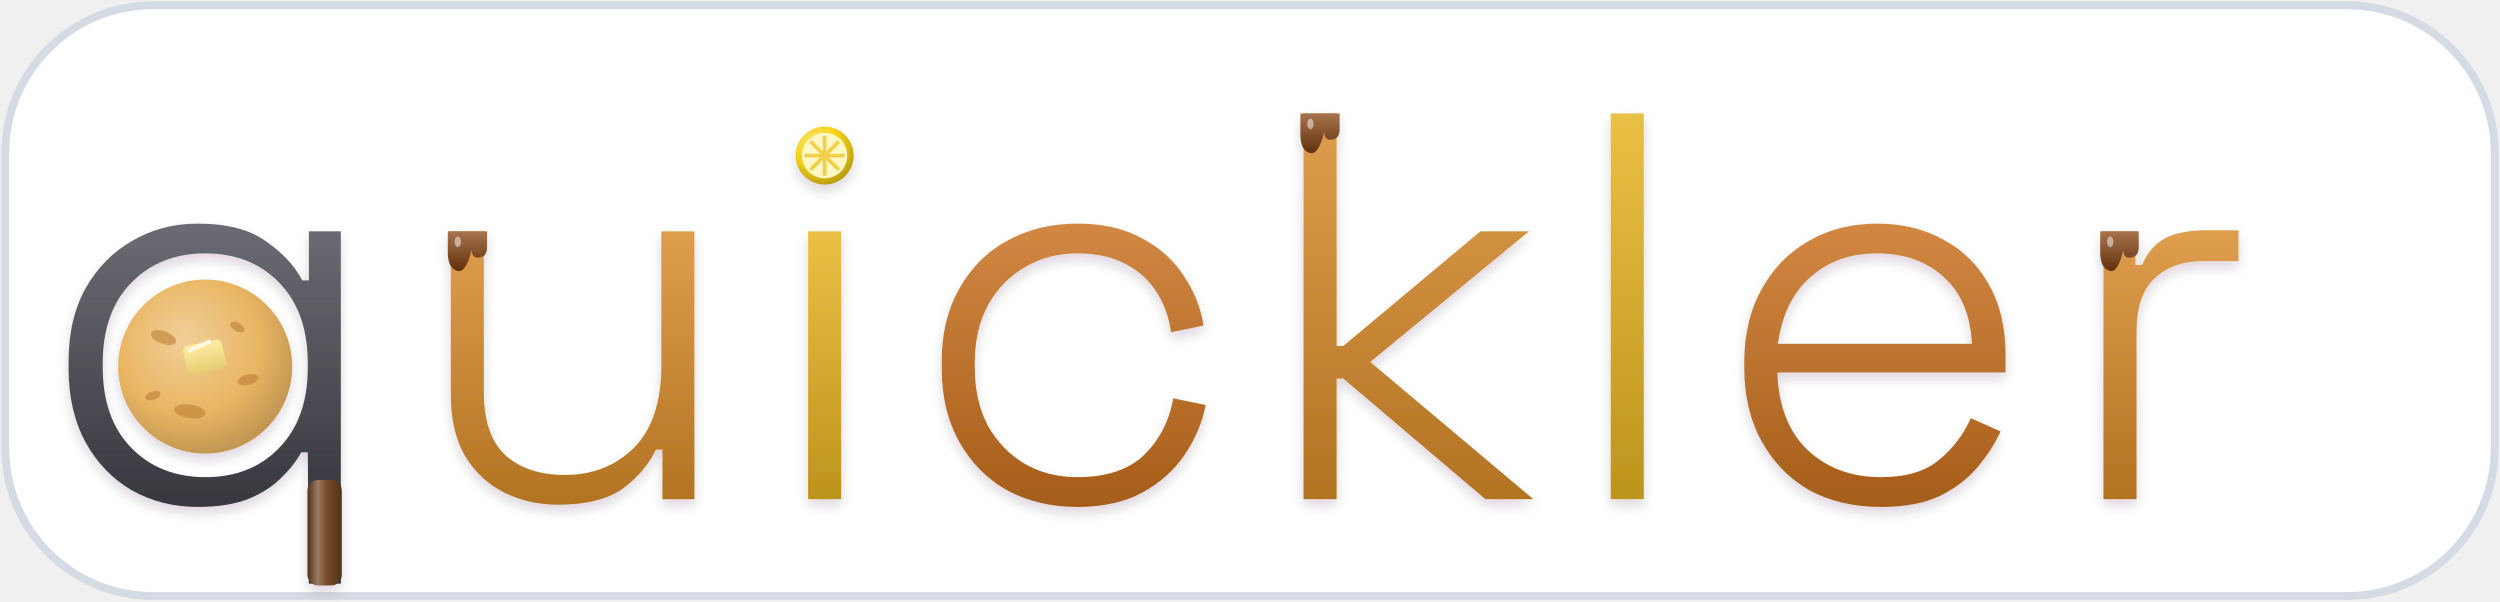
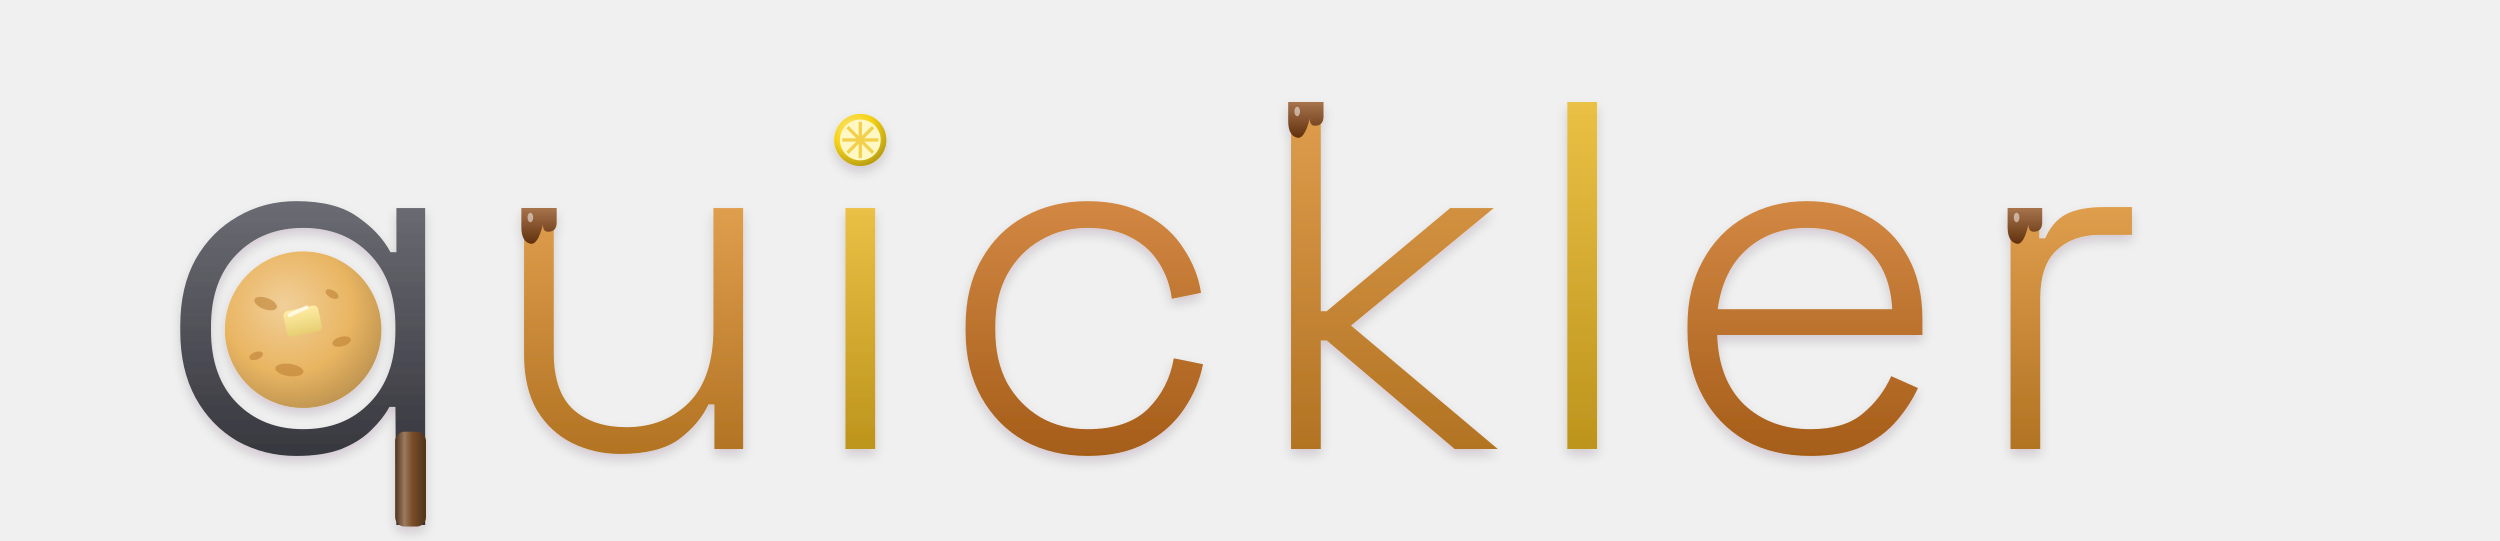
- <svg xmlns="http://www.w3.org/2000/svg" width="1896" height="456" viewBox="-12 -32 948 228" role="img" aria-label="Quickler logo">
+ <svg xmlns="http://www.w3.org/2000/svg" width="2108" height="456" viewBox="-62 -32 1054 228" role="img" aria-label="Quickler logo">
  <defs>
    <filter id="lift" x="-6%" y="-12%" width="112%" height="134%">
      <feDropShadow dx="0" dy="2.5" stdDeviation="2.2" flood-color="#241830" flood-opacity=".16" />
    </filter>
    <linearGradient id="LD98C2B" x1="0" y1="0" x2="0" y2="1">
      <stop stop-color="#DF9E4D" />
      <stop offset="1" stop-color="#B27323" />
    </linearGradient>
    <linearGradient id="LE6B422" x1="0" y1="0" x2="0" y2="1">
      <stop stop-color="#EAC045" />
      <stop offset="1" stop-color="#BD941C" />
    </linearGradient>
    <linearGradient id="LC9711F" x1="0" y1="0" x2="0" y2="1">
      <stop stop-color="#D28843" />
      <stop offset="1" stop-color="#A55D19" />
    </linearGradient>
    <linearGradient id="pan" x1="0" y1="0" x2="0" y2="1">
      <stop stop-color="#6B6B73" />
      <stop offset="1" stop-color="#292930" />
    </linearGradient>
    <linearGradient id="handle" x1="0" y1="0" x2="1" y2="0">
      <stop stop-color="#4F331B" />
      <stop offset=".3" stop-color="#9B7A5F" />
      <stop offset=".55" stop-color="#7A4E2A" />
      <stop offset="1" stop-color="#4F331B" />
    </linearGradient>
    <radialGradient id="pcake" cx="0.42" cy="0.38" r="0.75" fx="0.38" fy="0.34">
      <stop stop-color="#F1CF99" />
      <stop offset=".55" stop-color="#E9B562" />
      <stop offset="1" stop-color="#AF884A" />
    </radialGradient>
    <linearGradient id="butter" x1="0" y1="0" x2="0" y2="1">
      <stop stop-color="#FFEDA5" />
      <stop offset="1" stop-color="#E6CE72" />
    </linearGradient>
    <radialGradient id="lem" cx="0.38" cy="0.32" r="0.7" fx="0.34" fy="0.28">
      <stop stop-color="#FAE574" />
      <stop offset=".55" stop-color="#F7D317" />
      <stop offset="1" stop-color="#B99E11" />
    </radialGradient>
    <linearGradient id="syrup" x1="0" y1="0" x2="0" y2="1">
      <stop stop-color="#A7744D" />
      <stop offset="1" stop-color="#61300D" />
    </linearGradient>
  </defs>
-   <rect x="-10" y="-30" width="944" height="224" rx="56" fill="#FFFFFF" stroke="#D5DBE4" stroke-width="3" />
  <g filter="url(#lift)">
    <path d="M199.484 159.39C192.239 159.39 185.481 157.857 179.211 154.792C173.081 151.727 168.134 147.129 164.372 140.998C160.75 134.728 158.938 126.925 158.938 117.59V55.726H171.478V116.754C171.478 127.761 174.265 135.773 179.838 140.789C185.412 145.666 192.866 148.104 202.201 148.104C212.651 148.104 221.36 144.69 228.326 137.863C235.293 130.896 238.776 120.446 238.776 106.513V55.726H251.316V157.3H239.194V138.49H236.686C234.178 143.924 230.068 148.801 224.355 153.12C218.643 157.3 210.352 159.39 199.484 159.39Z" fill="url(#LD98C2B)" />
    <path d="M294.439 157.3V55.726H306.979V157.3H294.439Z" fill="url(#LE6B422)" />
    <path d="M396.499 160.226C386.607 160.226 377.759 158.136 369.956 153.956C362.293 149.637 356.232 143.506 351.773 135.564C347.315 127.622 345.085 118.287 345.085 107.558V105.468C345.085 94.6 347.315 85.265 351.773 77.462C356.232 69.52 362.293 63.459 369.956 59.279C377.759 54.96 386.607 52.8 396.499 52.8C406.253 52.8 414.473 54.681 421.161 58.443C427.989 62.066 433.283 66.873 437.045 72.864C440.947 78.716 443.385 84.916 444.36 91.465L432.029 93.973C431.333 88.539 429.591 83.593 426.804 79.134C424.018 74.536 420.116 70.913 415.1 68.266C410.084 65.479 403.884 64.086 396.499 64.086C389.115 64.086 382.496 65.828 376.644 69.311C370.792 72.655 366.125 77.462 362.641 83.732C359.297 89.863 357.625 97.178 357.625 105.677V107.349C357.625 115.848 359.297 123.233 362.641 129.503C366.125 135.634 370.792 140.441 376.644 143.924C382.496 147.268 389.115 148.94 396.499 148.94C407.646 148.94 416.145 146.084 421.997 140.371C427.849 134.519 431.472 127.413 432.865 119.053L445.196 121.561C443.942 128.11 441.295 134.38 437.254 140.371C433.353 146.223 427.989 151.03 421.161 154.792C414.473 158.415 406.253 160.226 396.499 160.226Z" fill="url(#LC9711F)" />
    <path d="M482.302 157.3V11H494.842V99.198H497.35L549.391 55.726H567.783L507.591 105.259L569.455 157.3H551.272L497.35 111.529H494.842V157.3H482.302Z" fill="url(#LD98C2B)" />
    <path d="M598.787 157.3V11H611.327V157.3Z" fill="url(#LE6B422)" />
    <path d="M701.266 160.226C690.816 160.226 681.689 158.066 673.886 153.747C666.223 149.288 660.232 143.088 655.912 135.146C651.593 127.204 649.433 118.078 649.433 107.767V105.259C649.433 94.809 651.593 85.683 655.912 77.88C660.232 69.938 666.153 63.807 673.677 59.488C681.341 55.029 690.049 52.8 699.802 52.8C709.277 52.8 717.637 54.82 724.883 58.861C732.267 62.762 738.049 68.475 742.229 75.999C746.409 83.384 748.5 92.231 748.5 102.542V109.23H661.974C662.392 121.909 666.223 131.732 673.469 138.699C680.853 145.526 690.119 148.94 701.266 148.94C710.74 148.94 718.055 146.78 723.211 142.461C728.505 138.142 732.546 132.847 735.333 126.577L746.619 131.593C744.529 136.191 741.603 140.719 737.841 145.178C734.218 149.497 729.48 153.12 723.628 156.046C717.776 158.833 710.322 160.226 701.266 160.226ZM662.182 98.362H735.75C735.193 87.355 731.64 78.925 725.091 73.073C718.543 67.082 710.113 64.086 699.802 64.086C689.631 64.086 681.201 67.082 674.513 73.073C667.825 78.925 663.715 87.355 662.182 98.362Z" fill="url(#LC9711F)" />
    <path d="M785.63 157.3V55.726H797.752V68.475H800.26C802.21 63.877 805.067 60.533 808.829 58.443C812.73 56.353 818.094 55.308 824.922 55.308H836.835V67.012H823.459C815.795 67.012 809.665 69.172 805.067 73.491C800.469 77.81 798.17 84.568 798.17 93.764V157.3H785.63Z" fill="url(#LD98C2B)" />
    <path d="M105.124 189.3L104.706 139.535H102.198C100.387 142.879 97.809 146.153 94.465 149.358C91.26 152.563 87.08 155.21 81.925 157.3C76.77 159.251 70.43 160.226 62.906 160.226C53.849 160.226 45.559 158.136 38.035 153.956C30.65 149.637 24.798 143.576 20.479 135.773C16.16 127.831 14 118.496 14 107.767V105.259C14 94.391 16.16 85.056 20.479 77.253C24.938 69.45 30.859 63.459 38.244 59.279C45.629 54.96 53.849 52.8 62.906 52.8C74.053 52.8 82.691 55.029 88.822 59.488C95.092 63.807 99.69 68.754 102.616 74.327H105.124V55.726H117.246V189.3H105.124ZM65.832 148.94C77.397 148.94 86.732 145.248 93.838 137.863C101.083 130.478 104.706 120.307 104.706 107.349V105.677C104.706 92.719 101.083 82.548 93.838 75.163C86.732 67.778 77.397 64.086 65.832 64.086C54.407 64.086 45.071 67.778 37.826 75.163C30.581 82.548 26.958 92.719 26.958 105.677V107.349C26.958 120.307 30.581 130.478 37.826 137.863C45.071 145.248 54.407 148.94 65.832 148.94Z" fill="url(#pan)" />
    <rect x="104.6" y="150" width="13" height="40" rx="4" fill="url(#handle)" />
    <circle cx="65.8" cy="107" r="33" fill="url(#pcake)" />
    <ellipse cx="50" cy="96" rx="5" ry="2.4" fill="#B87A30" opacity=".55" transform="rotate(20 50 96)" />
    <ellipse cx="82" cy="112" rx="4" ry="2" fill="#B87A30" opacity=".55" transform="rotate(-15 82 112)" />
    <ellipse cx="60" cy="124" rx="6" ry="2.6" fill="#B87A30" opacity=".55" transform="rotate(8 60 124)" />
    <ellipse cx="78" cy="92" rx="3" ry="1.6" fill="#B87A30" opacity=".55" transform="rotate(30 78 92)" />
    <ellipse cx="46" cy="118" rx="3" ry="1.6" fill="#B87A30" opacity=".55" transform="rotate(-20 46 118)" />
    <rect x="58" y="98" width="15" height="11" rx="2" fill="url(#butter)" transform="rotate(-12 65 103)" />
    <path d="M60 100 l9 -2" stroke="#fff" stroke-width="1.6" opacity=".7" transform="rotate(-12 65 103)" />
    <circle cx="300.7" cy="27" r="11" fill="url(#lem)" />
    <circle cx="300.7" cy="27" r="8.6" fill="#FFF8C4" />
    <path d="M300.7 27 L308.3 27.0" stroke="#F2D04B" stroke-width="1.4" />
    <path d="M300.7 27 L306.1 32.4" stroke="#F2D04B" stroke-width="1.4" />
    <path d="M300.7 27 L300.7 34.6" stroke="#F2D04B" stroke-width="1.4" />
    <path d="M300.7 27 L295.3 32.4" stroke="#F2D04B" stroke-width="1.4" />
    <path d="M300.7 27 L293.1 27.0" stroke="#F2D04B" stroke-width="1.4" />
    <path d="M300.7 27 L295.3 21.6" stroke="#F2D04B" stroke-width="1.4" />
    <path d="M300.7 27 L300.7 19.4" stroke="#F2D04B" stroke-width="1.4" />
    <path d="M300.7 27 L306.1 21.6" stroke="#F2D04B" stroke-width="1.4" />
    <path d="M157.8 55.7 H172.7 V61.7 Q172.7 65.7 169.1 65.7 Q166.9 65.7 166.9 62.7 Q164.625 71.7 161.4 70.7 Q157.8 69.7 157.8 63.7Z" fill="url(#syrup)" />
    <ellipse cx="161.6" cy="59.7" rx="1.2" ry="2" fill="#fff" opacity=".5" />
    <path d="M481.1 11 H496.0 V17 Q496.0 21 492.4 21 Q490.2 21 490.2 18 Q487.925 27 484.7 26 Q481.1 25 481.1 19Z" fill="url(#syrup)" />
    <ellipse cx="484.9" cy="15" rx="1.2" ry="2" fill="#fff" opacity=".5" />
    <path d="M784.4 55.7 H799.0 V61.7 Q799.0 65.7 795.4 65.7 Q793.2 65.7 793.2 62.7 Q791.09 71.7 788.0 70.7 Q784.4 69.7 784.4 63.7Z" fill="url(#syrup)" />
    <ellipse cx="788.2" cy="59.7" rx="1.2" ry="2" fill="#fff" opacity=".5" />
  </g>
</svg>
